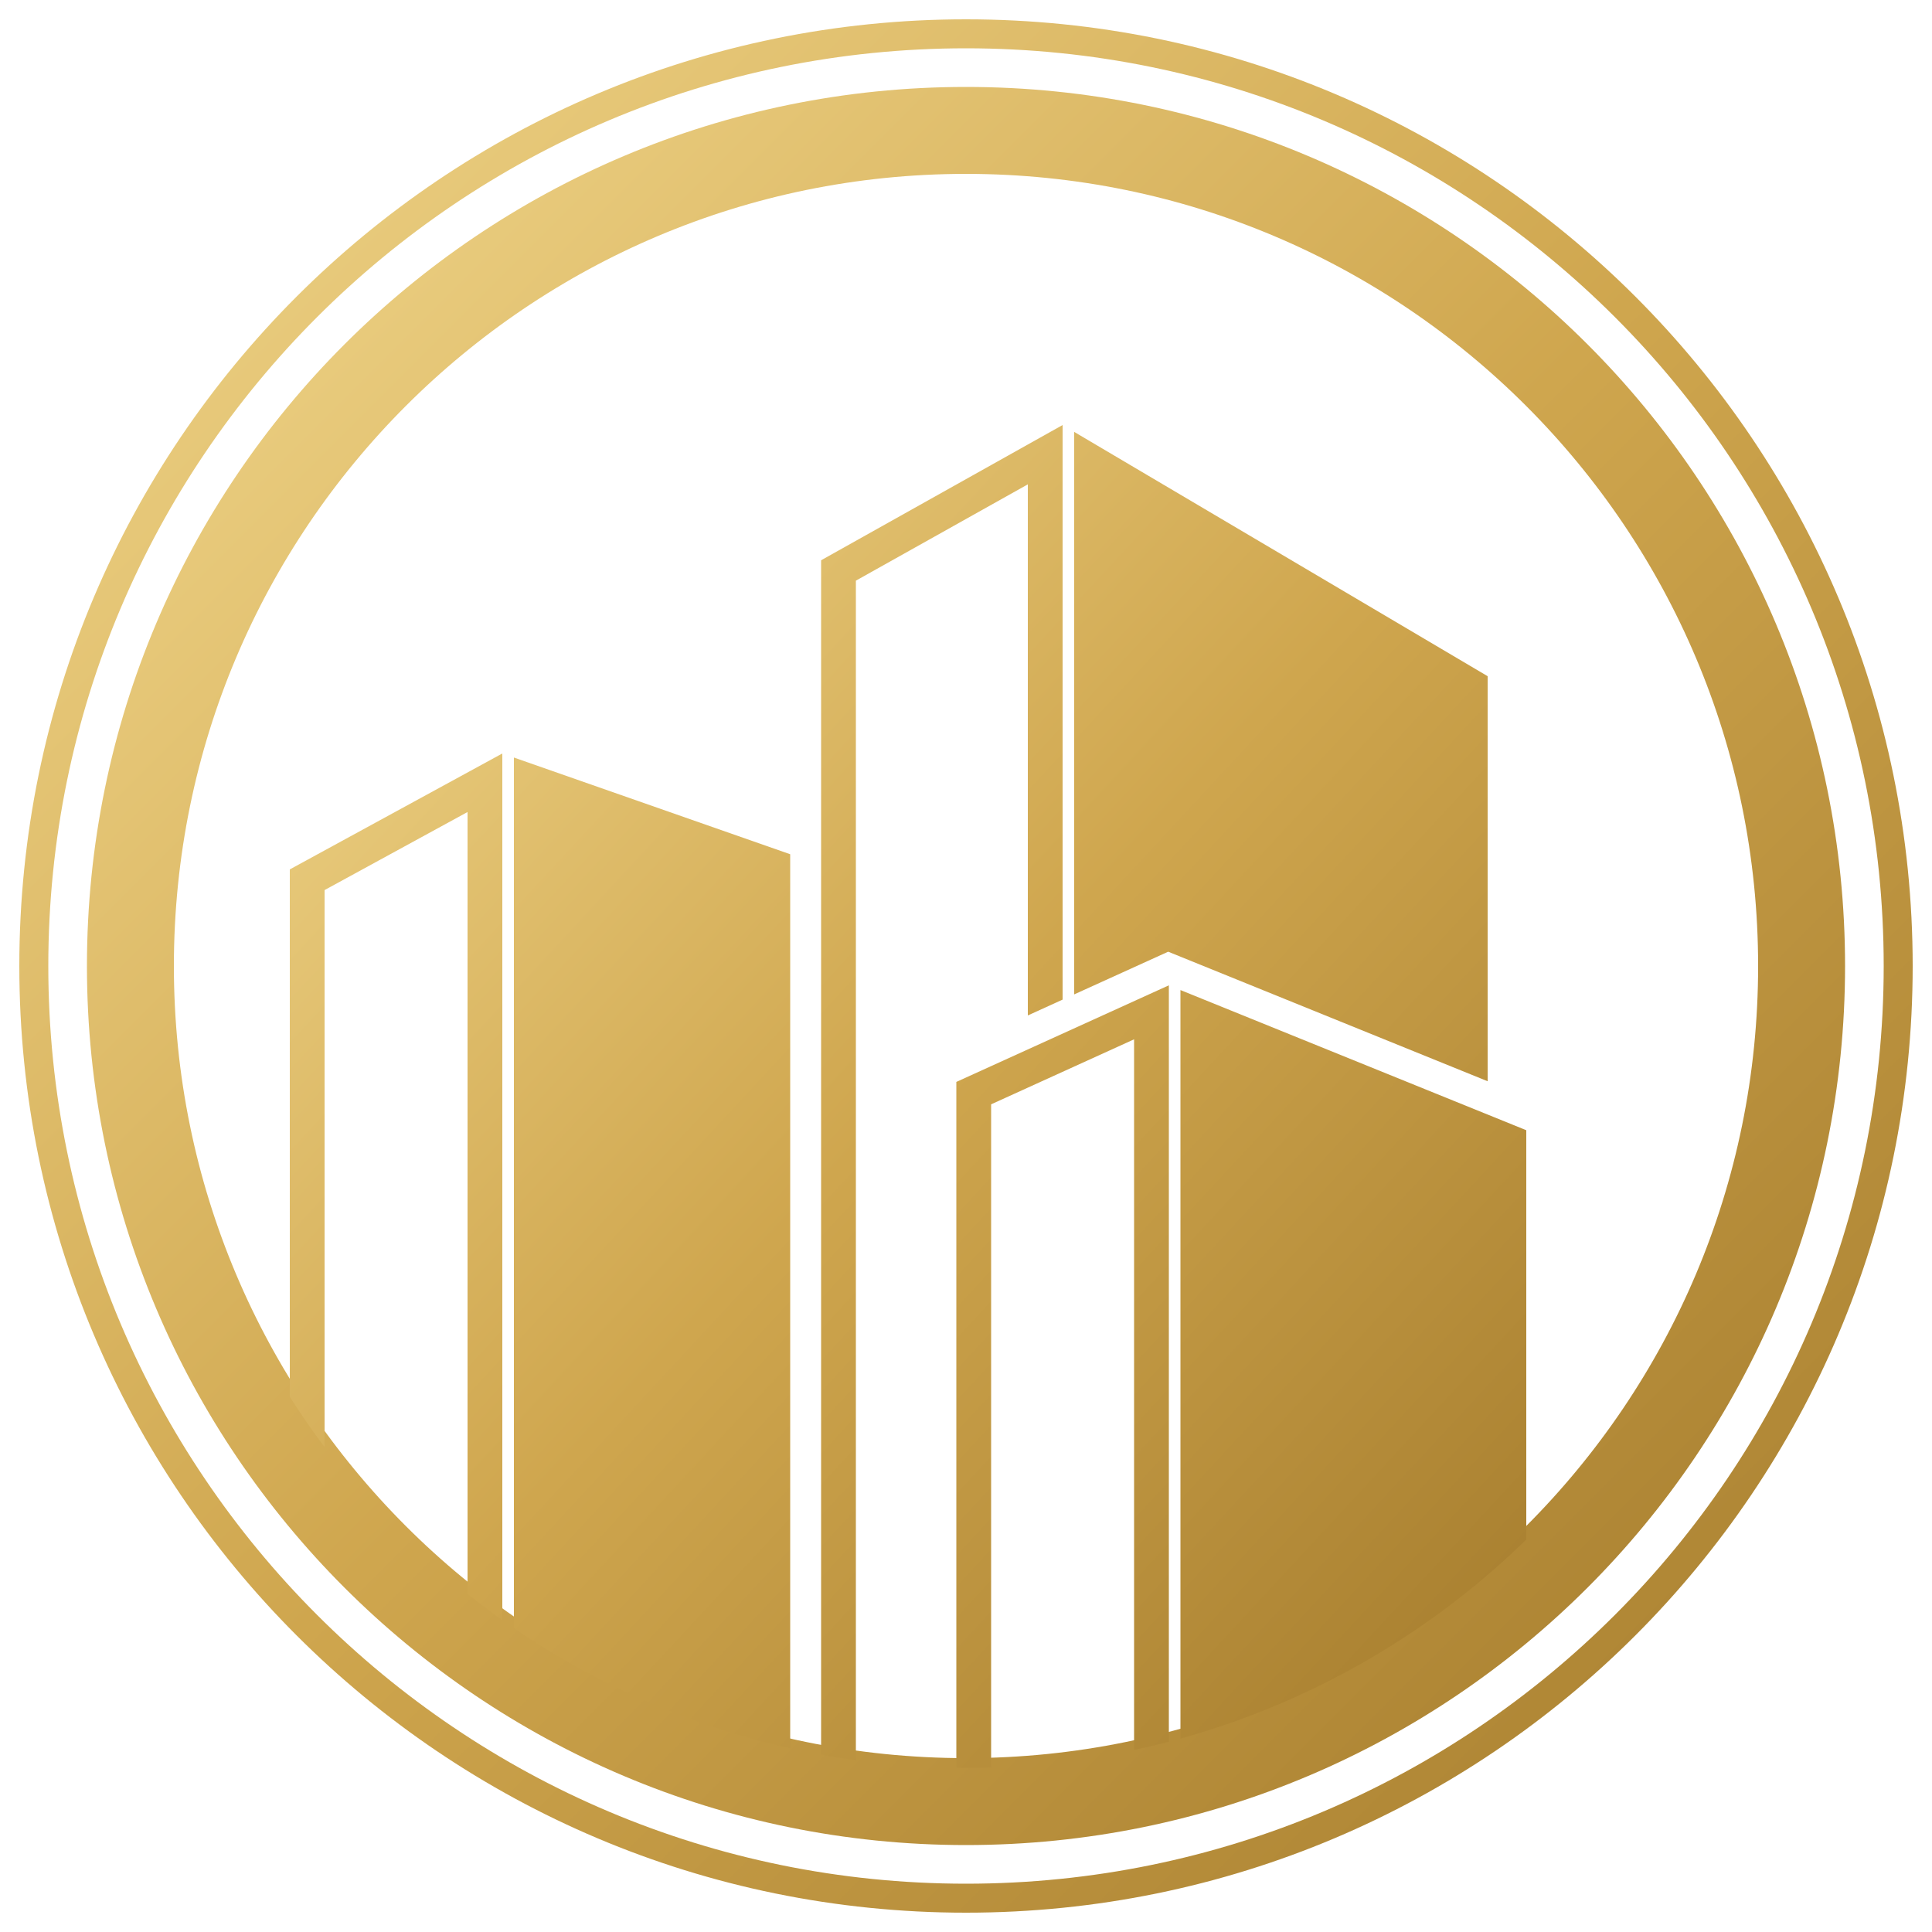
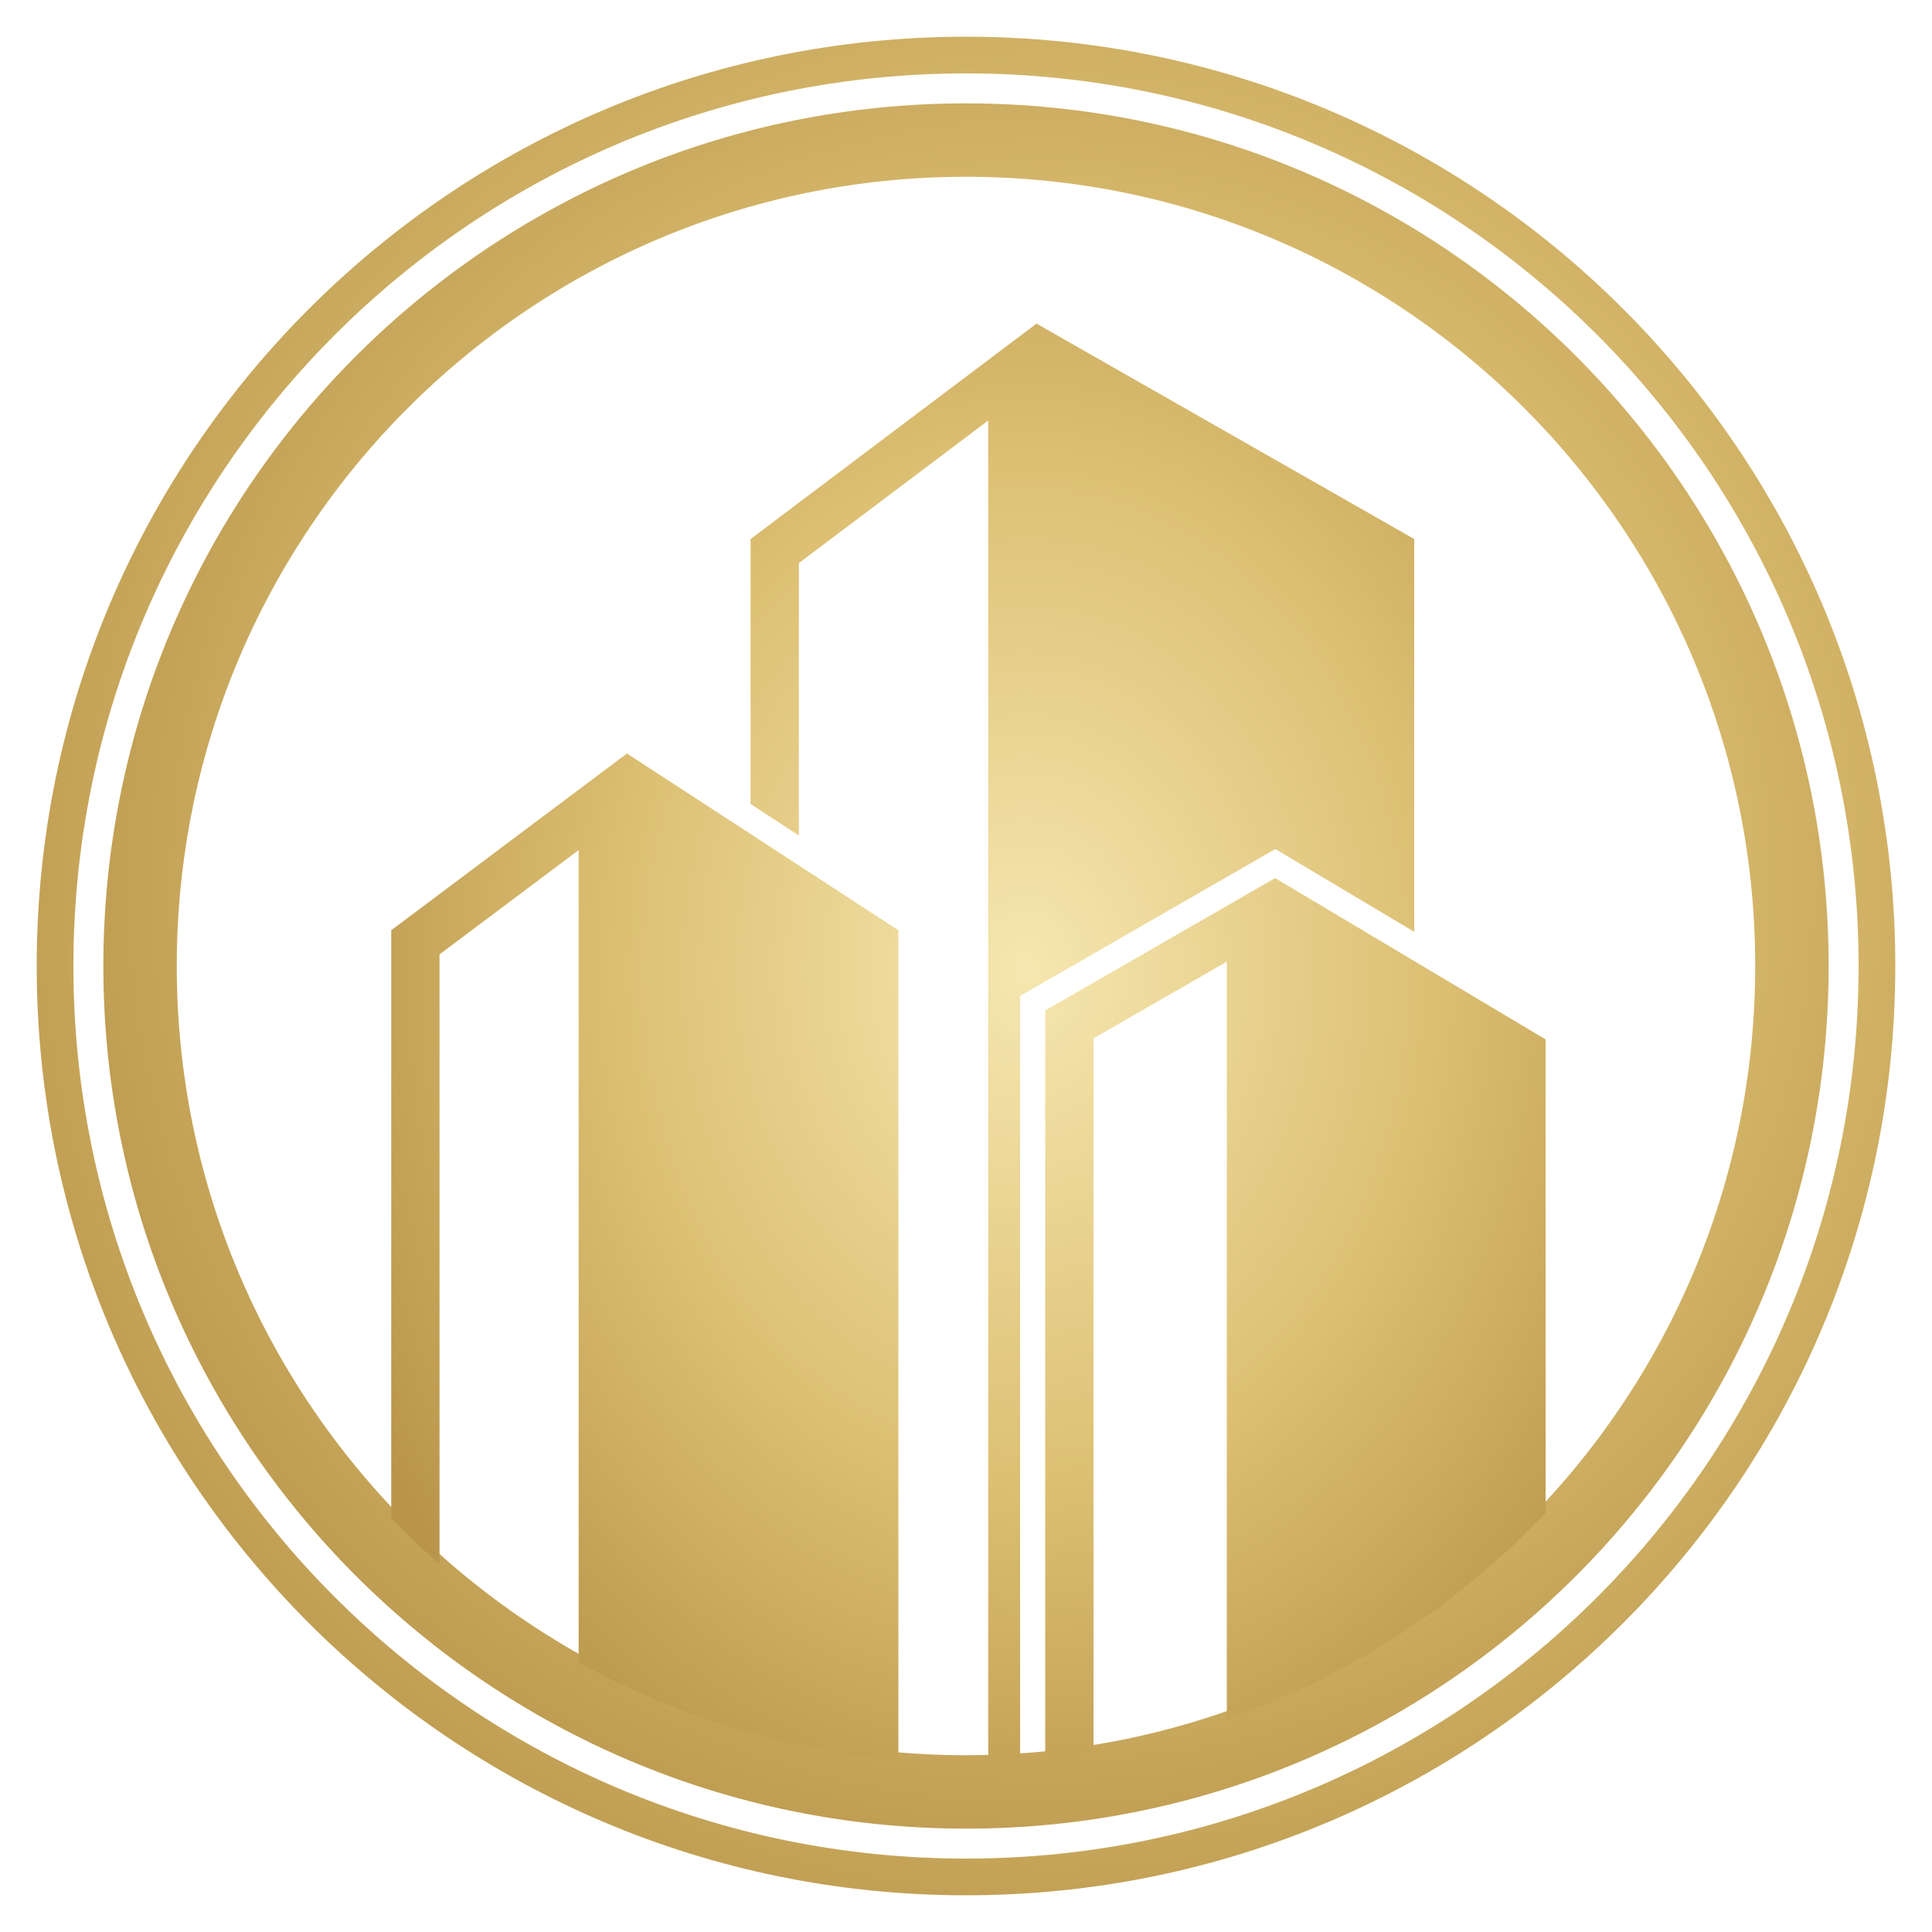
<svg xmlns="http://www.w3.org/2000/svg" width="200" height="200" viewBox="0 0 200 200" role="img" aria-label="SB Reliance logo">
  <defs>
-     <linearGradient id="g" x1="0" y1="0" x2="1" y2="1">
-       <stop offset="0" stop-color="#f1d78c" />
-       <stop offset="0.5" stop-color="#cfa64e" />
-       <stop offset="1" stop-color="#a47b2c" />
-     </linearGradient>
+     <radialGradient id="g" cx="0.55" cy="0.45" r="0.65">
+       <stop offset="0" stop-color="#f6e7b0" />
+       <stop offset="0.55" stop-color="#dcbf72" />
+       <stop offset="1" stop-color="#b8954a" />
+     </radialGradient>
  </defs>
-   <circle cx="100" cy="100" r="96.5" fill="none" stroke="url(#g)" stroke-width="3" />
-   <circle cx="100" cy="100" r="86.5" fill="none" stroke="url(#g)" stroke-width="9" />
-   <path fill="url(#g)" fill-rule="evenodd" d="M154.00 111.93 L154.00 70.00 L111.20 44.71 L111.20 102.94 L120.93 98.52ZM86.81 181.95 L87.82 182.10 L88.60 182.21 L88.60 60.11 L106.40 50.14 L106.40 105.12 L110.00 103.48 L110.00 44.00 L85.00 58.00 L85.00 181.63 L85.81 181.78ZM31.56 146.96 L32.14 147.79 L32.73 148.62 L33.33 149.44 L33.60 149.80 L33.60 92.14 L48.40 84.06 L48.40 165.01 L48.94 165.43 L49.74 166.05 L50.56 166.67 L51.38 167.27 L52.00 167.71 L52.00 78.00 L30.00 90.00 L30.00 144.60 L30.43 145.26 L30.99 146.11ZM53.20 168.55 L53.89 169.01 L54.74 169.57 L55.60 170.12 L56.46 170.66 L57.33 171.19 L58.21 171.71 L59.09 172.22 L59.98 172.71 L60.87 173.20 L61.78 173.67 L62.68 174.14 L63.59 174.59 L64.51 175.03 L65.44 175.46 L66.36 175.88 L67.30 176.29 L68.24 176.68 L69.18 177.07 L70.13 177.44 L71.08 177.80 L72.04 178.15 L73.00 178.49 L73.96 178.81 L74.93 179.12 L75.91 179.43 L76.88 179.72 L77.86 179.99 L78.85 180.26 L79.83 180.51 L80.82 180.75 L81.80 180.98 L81.80 88.43 L53.20 78.42ZM124.09 179.43 L125.07 179.12 L126.04 178.81 L127.00 178.49 L127.96 178.15 L128.92 177.80 L129.87 177.44 L130.82 177.07 L131.76 176.68 L132.70 176.29 L133.64 175.88 L134.56 175.46 L135.49 175.03 L136.41 174.59 L137.32 174.14 L138.22 173.67 L139.13 173.20 L140.02 172.71 L140.91 172.22 L141.79 171.71 L142.67 171.19 L143.54 170.66 L144.40 170.12 L145.26 169.57 L146.11 169.01 L146.96 168.44 L147.79 167.86 L148.62 167.27 L149.44 166.67 L150.26 166.05 L151.06 165.43 L151.86 164.80 L152.65 164.16 L153.44 163.51 L154.21 162.85 L154.98 162.18 L155.74 161.50 L156.49 160.81 L157.23 160.11 L157.97 159.41 L158.00 159.37 L158.00 117.00 L122.20 102.49 L122.20 179.98 L123.12 179.72ZM100.00 183.00 L101.02 182.99 L102.04 182.98 L102.60 182.96 L102.60 114.32 L117.40 107.59 L117.40 181.15 L118.19 180.98 L119.18 180.75 L120.17 180.51 L121.00 180.30 L121.00 102.00 L99.00 112.00 L99.00 182.99Z" />
+   <circle cx="100" cy="100" r="94.3" fill="none" stroke="url(#g)" stroke-width="3.8" />
+   <circle cx="100" cy="100" r="85.5" fill="none" stroke="url(#g)" stroke-width="7.6" />
+   <path fill="url(#g)" fill-rule="evenodd" d="M77.70 55.80L77.70 83.23L82.70 86.49L82.70 58.29L102.30 43.53L102.30 182.47L105.60 182.31L105.60 103.10L132.02 87.89L146.40 96.46L146.40 55.80L107.30 33.50ZM40.50 96.30L40.50 157.15L43.11 159.75L45.50 161.93L45.50 98.80L59.90 88.00L59.90 172.10L63.81 174.14L67.50 175.83L72.21 177.68L76.05 178.95L80.94 180.27L84.90 181.11L88.90 181.75L93.00 182.20L93.00 96.30L64.90 78.00ZM108.20 104.60L108.20 182.09L113.20 181.44L113.20 107.49L127.00 99.55L127.00 177.96L131.57 176.22L136.19 174.14L140.66 171.78L144.99 169.15L149.15 166.26L153.12 163.13L156.89 159.75L160.00 156.62L160.00 107.60L132.00 90.90Z" />
</svg>
